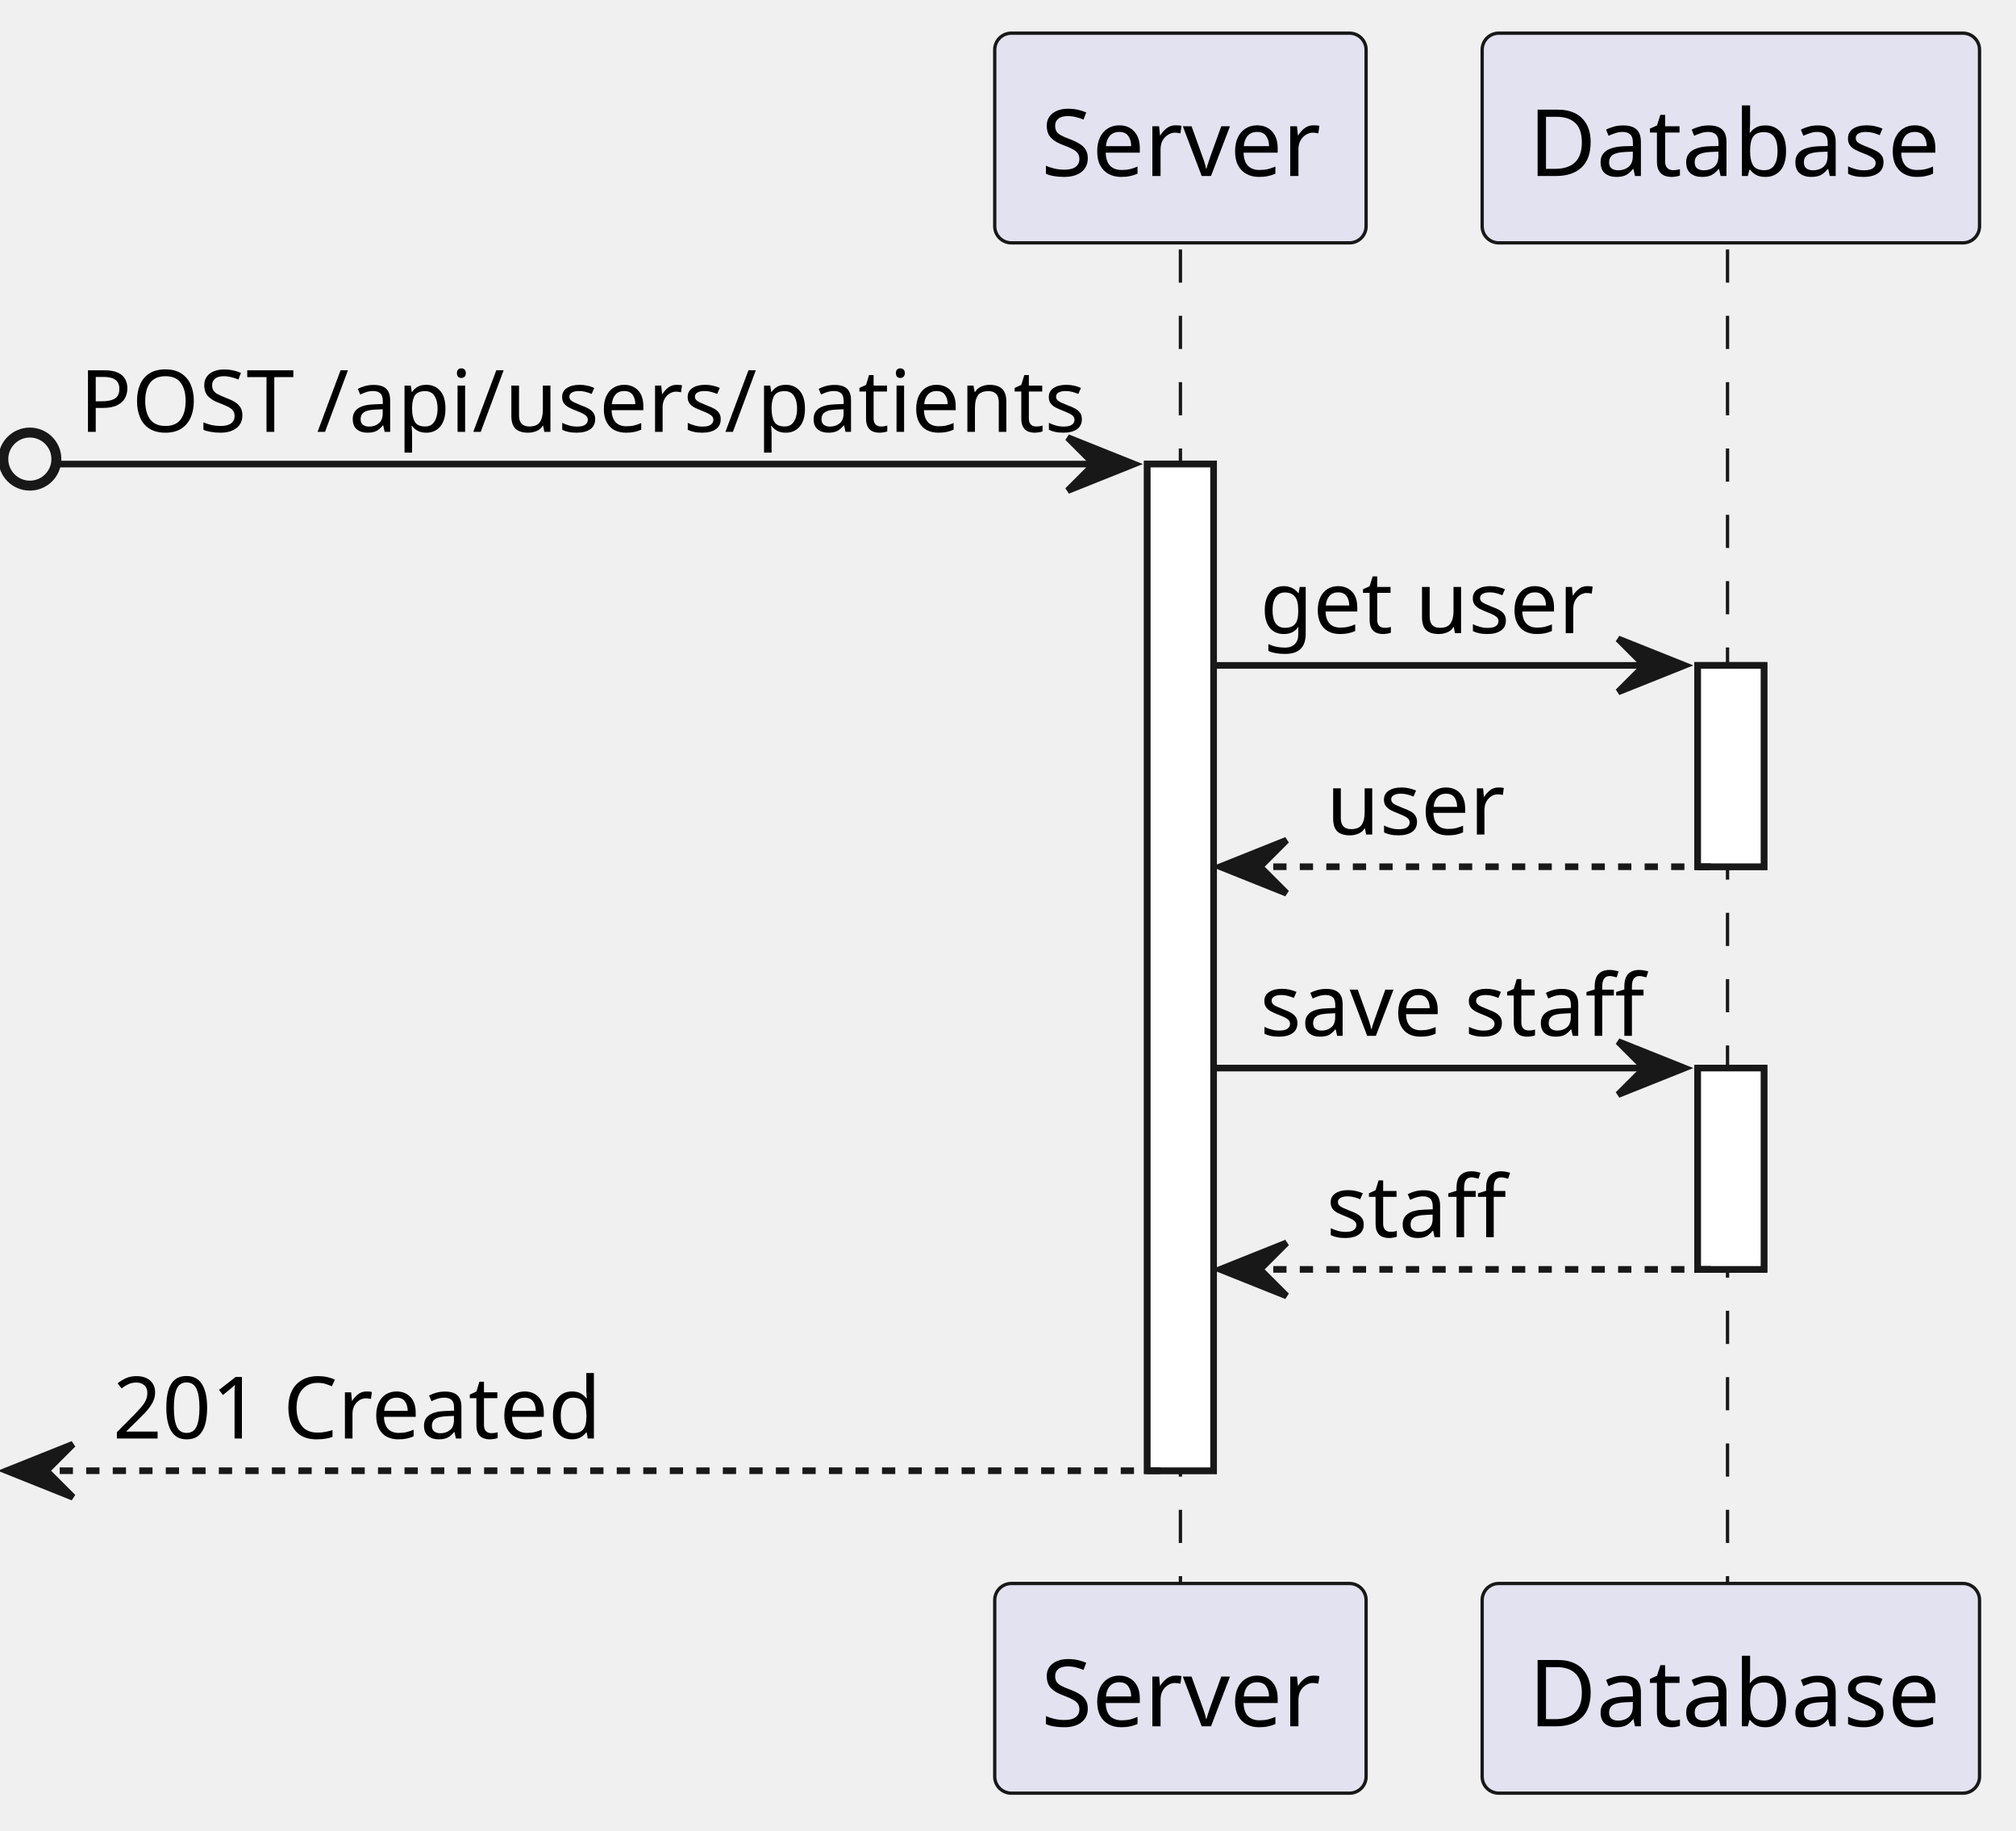
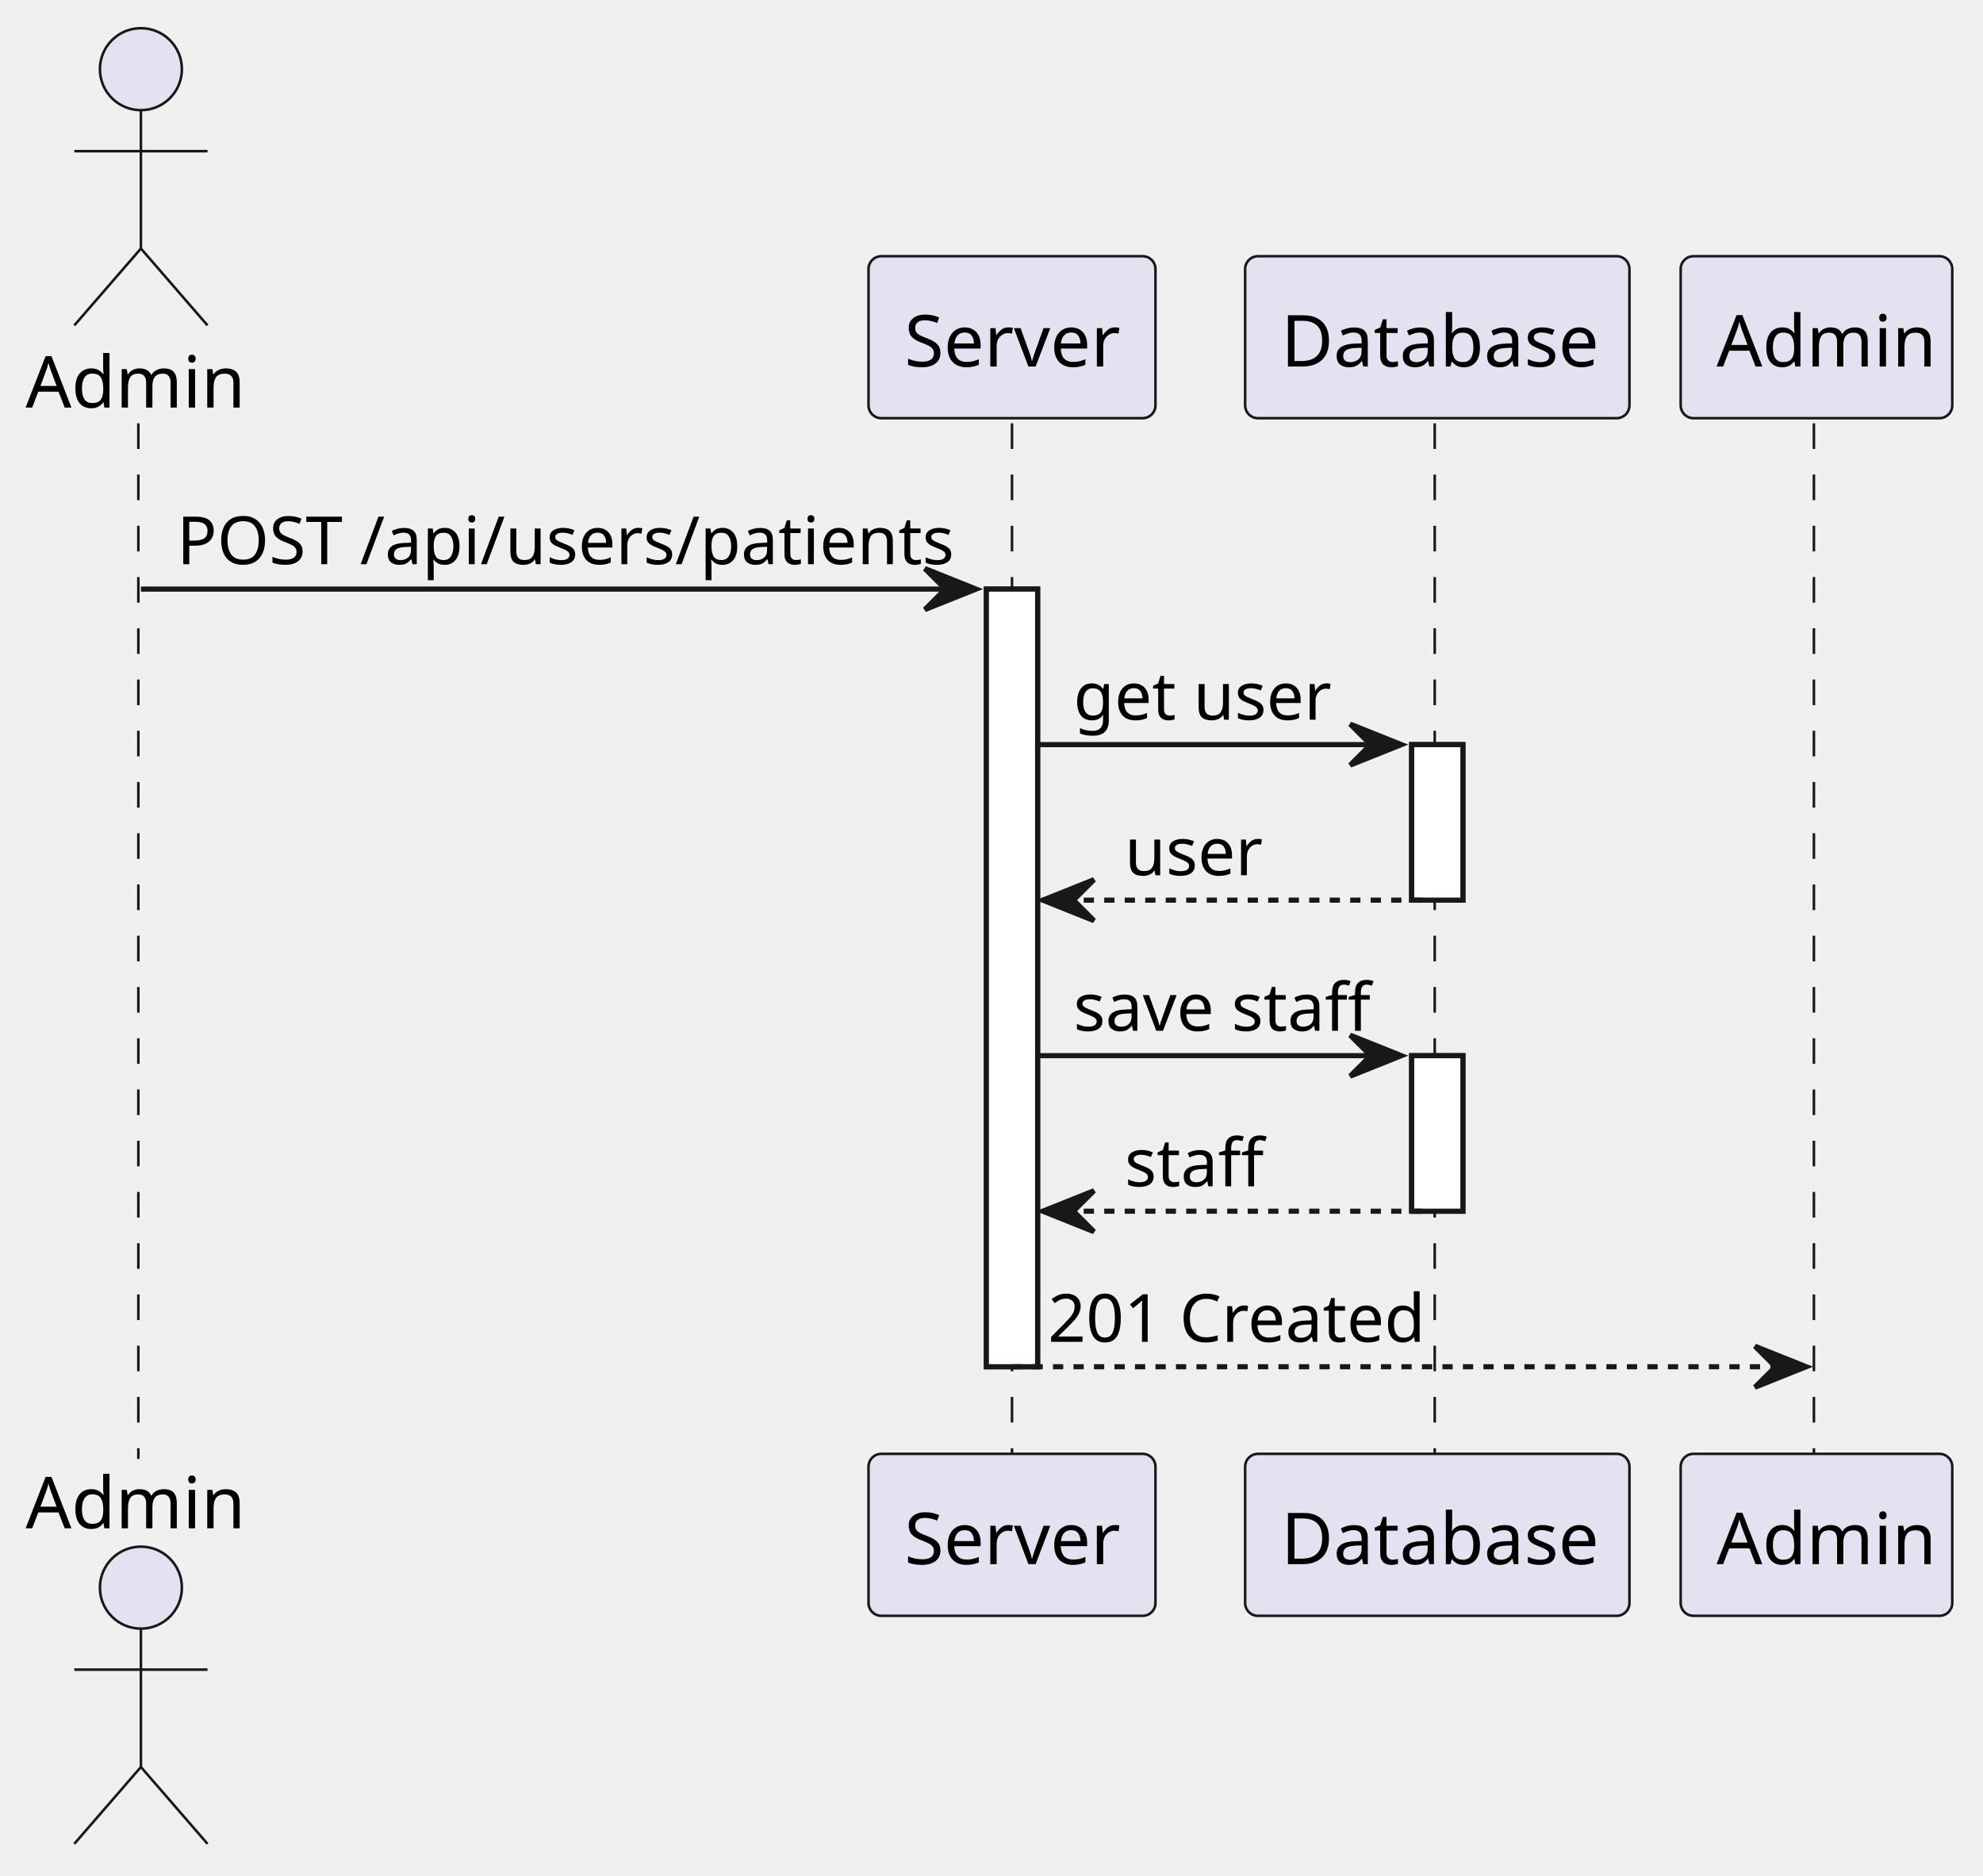
- <svg xmlns="http://www.w3.org/2000/svg" contentStyleType="text/css" height="276px" preserveAspectRatio="none" style="width:304px;height:276px;background:#FFFFFF;" version="1.1" viewBox="0 0 304 276" width="304px" zoomAndPan="magnify">
+ <svg xmlns="http://www.w3.org/2000/svg" contentStyleType="text/css" height="366px" preserveAspectRatio="none" style="width:387px;height:366px;background:#FFFFFF;" version="1.1" viewBox="0 0 387 366" width="387px" zoomAndPan="magnify">
  <defs />
  <g>
-     <rect fill="#FFFFFF" height="151.758" style="stroke:#181818;stroke-width:1.0;" width="10" x="173" y="69.961" />
-     <rect fill="#FFFFFF" height="30.352" style="stroke:#181818;stroke-width:1.0;" width="10" x="256" y="100.312" />
-     <rect fill="#FFFFFF" height="30.352" style="stroke:#181818;stroke-width:1.0;" width="10" x="256" y="161.016" />
-     <line style="stroke:#181818;stroke-width:0.5;stroke-dasharray:5.0,5.0;" x1="178" x2="178" y1="37.609" y2="239.719" />
-     <line style="stroke:#181818;stroke-width:0.5;stroke-dasharray:5.0,5.0;" x1="260.5" x2="260.5" y1="37.609" y2="239.719" />
-     <rect fill="#E2E2F0" height="31.609" rx="2.5" ry="2.5" style="stroke:#181818;stroke-width:0.5;" width="56" x="150" y="5" />
-     <text fill="#000000" font-family="sans-serif" font-size="14" lengthAdjust="spacing" textLength="42" x="157" y="26.533">Server</text>
-     <rect fill="#E2E2F0" height="31.609" rx="2.5" ry="2.5" style="stroke:#181818;stroke-width:0.5;" width="56" x="150" y="238.719" />
-     <text fill="#000000" font-family="sans-serif" font-size="14" lengthAdjust="spacing" textLength="42" x="157" y="260.252">Server</text>
-     <rect fill="#E2E2F0" height="31.609" rx="2.5" ry="2.5" style="stroke:#181818;stroke-width:0.5;" width="75" x="223.5" y="5" />
-     <text fill="#000000" font-family="sans-serif" font-size="14" lengthAdjust="spacing" textLength="61" x="230.5" y="26.533">Database</text>
-     <rect fill="#E2E2F0" height="31.609" rx="2.5" ry="2.5" style="stroke:#181818;stroke-width:0.5;" width="75" x="223.5" y="238.719" />
-     <text fill="#000000" font-family="sans-serif" font-size="14" lengthAdjust="spacing" textLength="61" x="230.5" y="260.252">Database</text>
-     <rect fill="#FFFFFF" height="151.758" style="stroke:#181818;stroke-width:1.0;" width="10" x="173" y="69.961" />
-     <rect fill="#FFFFFF" height="30.352" style="stroke:#181818;stroke-width:1.0;" width="10" x="256" y="100.312" />
-     <rect fill="#FFFFFF" height="30.352" style="stroke:#181818;stroke-width:1.0;" width="10" x="256" y="161.016" />
-     <ellipse cx="4.5" cy="69.211" fill="none" rx="4" ry="4" style="stroke:#181818;stroke-width:1.5;" />
-     <polygon fill="#181818" points="161,65.961,171,69.961,161,73.961,165,69.961" style="stroke:#181818;stroke-width:1.0;" />
-     <line style="stroke:#181818;stroke-width:1.0;" x1="9" x2="167" y1="69.961" y2="69.961" />
-     <text fill="#000000" font-family="sans-serif" font-size="13" lengthAdjust="spacing" textLength="146" x="12" y="65.105">POST /api/users/patients</text>
-     <polygon fill="#181818" points="244,96.312,254,100.312,244,104.312,248,100.312" style="stroke:#181818;stroke-width:1.0;" />
-     <line style="stroke:#181818;stroke-width:1.0;" x1="183" x2="250" y1="100.312" y2="100.312" />
-     <text fill="#000000" font-family="sans-serif" font-size="13" lengthAdjust="spacing" textLength="47" x="190" y="95.456">get user</text>
-     <polygon fill="#181818" points="194,126.664,184,130.664,194,134.664,190,130.664" style="stroke:#181818;stroke-width:1.0;" />
-     <line style="stroke:#181818;stroke-width:1.0;stroke-dasharray:2.0,2.0;" x1="188" x2="260" y1="130.664" y2="130.664" />
-     <text fill="#000000" font-family="sans-serif" font-size="13" lengthAdjust="spacing" textLength="25" x="200" y="125.808">user</text>
-     <polygon fill="#181818" points="244,157.016,254,161.016,244,165.016,248,161.016" style="stroke:#181818;stroke-width:1.0;" />
-     <line style="stroke:#181818;stroke-width:1.0;" x1="183" x2="250" y1="161.016" y2="161.016" />
-     <text fill="#000000" font-family="sans-serif" font-size="13" lengthAdjust="spacing" textLength="54" x="190" y="156.159">save staff</text>
-     <polygon fill="#181818" points="194,187.367,184,191.367,194,195.367,190,191.367" style="stroke:#181818;stroke-width:1.0;" />
-     <line style="stroke:#181818;stroke-width:1.0;stroke-dasharray:2.0,2.0;" x1="188" x2="260" y1="191.367" y2="191.367" />
-     <text fill="#000000" font-family="sans-serif" font-size="13" lengthAdjust="spacing" textLength="24" x="200" y="186.511">staff</text>
-     <polygon fill="#181818" points="11,217.719,1,221.719,11,225.719,7,221.719" style="stroke:#181818;stroke-width:1.0;" />
-     <line style="stroke:#181818;stroke-width:1.0;stroke-dasharray:2.0,2.0;" x1="5" x2="177" y1="221.719" y2="221.719" />
-     <text fill="#000000" font-family="sans-serif" font-size="13" lengthAdjust="spacing" textLength="70" x="17" y="216.862">201 Created</text>
+     <rect fill="#FFFFFF" height="151.758" style="stroke:#181818;stroke-width:1.0;" width="10" x="192.5" y="114.961" />
+     <rect fill="#FFFFFF" height="30.352" style="stroke:#181818;stroke-width:1.0;" width="10" x="275.5" y="145.312" />
+     <rect fill="#FFFFFF" height="30.352" style="stroke:#181818;stroke-width:1.0;" width="10" x="275.5" y="206.016" />
+     <line style="stroke:#181818;stroke-width:0.5;stroke-dasharray:5.0,5.0;" x1="27" x2="27" y1="82.609" y2="284.719" />
+     <line style="stroke:#181818;stroke-width:0.5;stroke-dasharray:5.0,5.0;" x1="197.5" x2="197.5" y1="82.609" y2="284.719" />
+     <line style="stroke:#181818;stroke-width:0.5;stroke-dasharray:5.0,5.0;" x1="280" x2="280" y1="82.609" y2="284.719" />
+     <line style="stroke:#181818;stroke-width:0.5;stroke-dasharray:5.0,5.0;" x1="354" x2="354" y1="82.609" y2="284.719" />
+     <text fill="#000000" font-family="sans-serif" font-size="14" lengthAdjust="spacing" textLength="39" x="5" y="79.533">Admin</text>
+     <ellipse cx="27.5" cy="13.5" fill="#E2E2F0" rx="8" ry="8" style="stroke:#181818;stroke-width:0.5;" />
+     <path d="M27.5,21.5 L27.5,48.5 M14.5,29.5 L40.5,29.5 M27.5,48.5 L14.5,63.5 M27.5,48.5 L40.5,63.5 " fill="none" style="stroke:#181818;stroke-width:0.5;" />
+     <text fill="#000000" font-family="sans-serif" font-size="14" lengthAdjust="spacing" textLength="39" x="5" y="298.252">Admin</text>
+     <ellipse cx="27.5" cy="309.828" fill="#E2E2F0" rx="8" ry="8" style="stroke:#181818;stroke-width:0.5;" />
+     <path d="M27.5,317.828 L27.5,344.828 M14.5,325.828 L40.5,325.828 M27.5,344.828 L14.5,359.828 M27.5,344.828 L40.5,359.828 " fill="none" style="stroke:#181818;stroke-width:0.5;" />
+     <rect fill="#E2E2F0" height="31.609" rx="2.5" ry="2.5" style="stroke:#181818;stroke-width:0.5;" width="56" x="169.5" y="50" />
+     <text fill="#000000" font-family="sans-serif" font-size="14" lengthAdjust="spacing" textLength="42" x="176.5" y="71.533">Server</text>
+     <rect fill="#E2E2F0" height="31.609" rx="2.5" ry="2.5" style="stroke:#181818;stroke-width:0.5;" width="56" x="169.5" y="283.719" />
+     <text fill="#000000" font-family="sans-serif" font-size="14" lengthAdjust="spacing" textLength="42" x="176.5" y="305.252">Server</text>
+     <rect fill="#E2E2F0" height="31.609" rx="2.5" ry="2.5" style="stroke:#181818;stroke-width:0.5;" width="75" x="243" y="50" />
+     <text fill="#000000" font-family="sans-serif" font-size="14" lengthAdjust="spacing" textLength="61" x="250" y="71.533">Database</text>
+     <rect fill="#E2E2F0" height="31.609" rx="2.5" ry="2.5" style="stroke:#181818;stroke-width:0.5;" width="75" x="243" y="283.719" />
+     <text fill="#000000" font-family="sans-serif" font-size="14" lengthAdjust="spacing" textLength="61" x="250" y="305.252">Database</text>
+     <rect fill="#E2E2F0" height="31.609" rx="2.5" ry="2.5" style="stroke:#181818;stroke-width:0.5;" width="53" x="328" y="50" />
+     <text fill="#000000" font-family="sans-serif" font-size="14" lengthAdjust="spacing" textLength="39" x="335" y="71.533">Admin</text>
+     <rect fill="#E2E2F0" height="31.609" rx="2.5" ry="2.5" style="stroke:#181818;stroke-width:0.5;" width="53" x="328" y="283.719" />
+     <text fill="#000000" font-family="sans-serif" font-size="14" lengthAdjust="spacing" textLength="39" x="335" y="305.252">Admin</text>
+     <rect fill="#FFFFFF" height="151.758" style="stroke:#181818;stroke-width:1.0;" width="10" x="192.5" y="114.961" />
+     <rect fill="#FFFFFF" height="30.352" style="stroke:#181818;stroke-width:1.0;" width="10" x="275.5" y="145.312" />
+     <rect fill="#FFFFFF" height="30.352" style="stroke:#181818;stroke-width:1.0;" width="10" x="275.5" y="206.016" />
+     <polygon fill="#181818" points="180.5,110.961,190.5,114.961,180.5,118.961,184.5,114.961" style="stroke:#181818;stroke-width:1.0;" />
+     <line style="stroke:#181818;stroke-width:1.0;" x1="27.5" x2="186.5" y1="114.961" y2="114.961" />
+     <text fill="#000000" font-family="sans-serif" font-size="13" lengthAdjust="spacing" textLength="146" x="34.5" y="110.105">POST /api/users/patients</text>
+     <polygon fill="#181818" points="263.5,141.312,273.5,145.312,263.5,149.312,267.5,145.312" style="stroke:#181818;stroke-width:1.0;" />
+     <line style="stroke:#181818;stroke-width:1.0;" x1="202.5" x2="269.5" y1="145.312" y2="145.312" />
+     <text fill="#000000" font-family="sans-serif" font-size="13" lengthAdjust="spacing" textLength="47" x="209.5" y="140.456">get user</text>
+     <polygon fill="#181818" points="213.5,171.664,203.5,175.664,213.5,179.664,209.5,175.664" style="stroke:#181818;stroke-width:1.0;" />
+     <line style="stroke:#181818;stroke-width:1.0;stroke-dasharray:2.0,2.0;" x1="207.5" x2="279.5" y1="175.664" y2="175.664" />
+     <text fill="#000000" font-family="sans-serif" font-size="13" lengthAdjust="spacing" textLength="25" x="219.5" y="170.808">user</text>
+     <polygon fill="#181818" points="263.5,202.016,273.5,206.016,263.5,210.016,267.5,206.016" style="stroke:#181818;stroke-width:1.0;" />
+     <line style="stroke:#181818;stroke-width:1.0;" x1="202.5" x2="269.5" y1="206.016" y2="206.016" />
+     <text fill="#000000" font-family="sans-serif" font-size="13" lengthAdjust="spacing" textLength="54" x="209.5" y="201.159">save staff</text>
+     <polygon fill="#181818" points="213.5,232.367,203.5,236.367,213.5,240.367,209.5,236.367" style="stroke:#181818;stroke-width:1.0;" />
+     <line style="stroke:#181818;stroke-width:1.0;stroke-dasharray:2.0,2.0;" x1="207.5" x2="279.5" y1="236.367" y2="236.367" />
+     <text fill="#000000" font-family="sans-serif" font-size="13" lengthAdjust="spacing" textLength="24" x="219.5" y="231.511">staff</text>
+     <polygon fill="#181818" points="342.5,262.719,352.5,266.719,342.5,270.719,346.5,266.719" style="stroke:#181818;stroke-width:1.0;" />
+     <line style="stroke:#181818;stroke-width:1.0;stroke-dasharray:2.0,2.0;" x1="197.5" x2="348.5" y1="266.719" y2="266.719" />
+     <text fill="#000000" font-family="sans-serif" font-size="13" lengthAdjust="spacing" textLength="70" x="204.5" y="261.862">201 Created</text>
  </g>
</svg>
